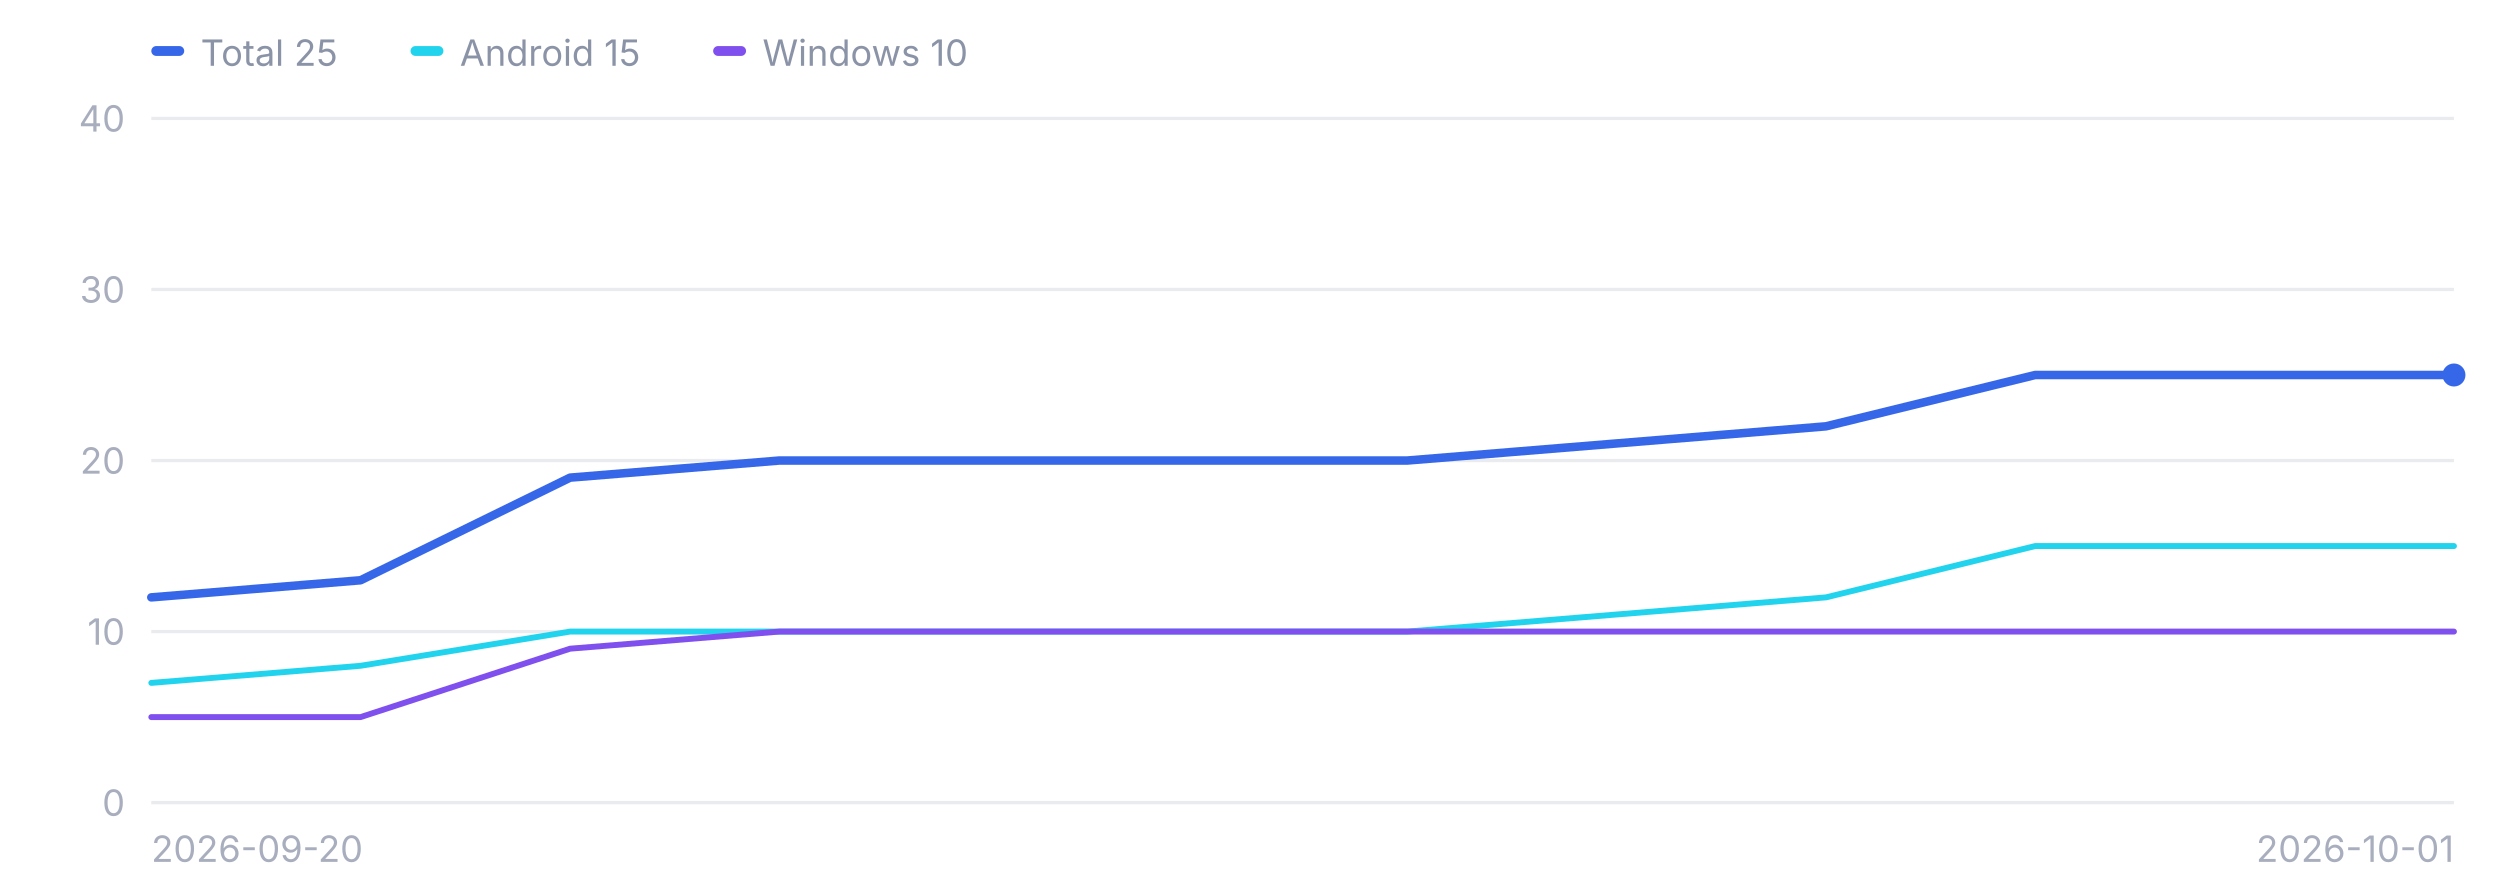
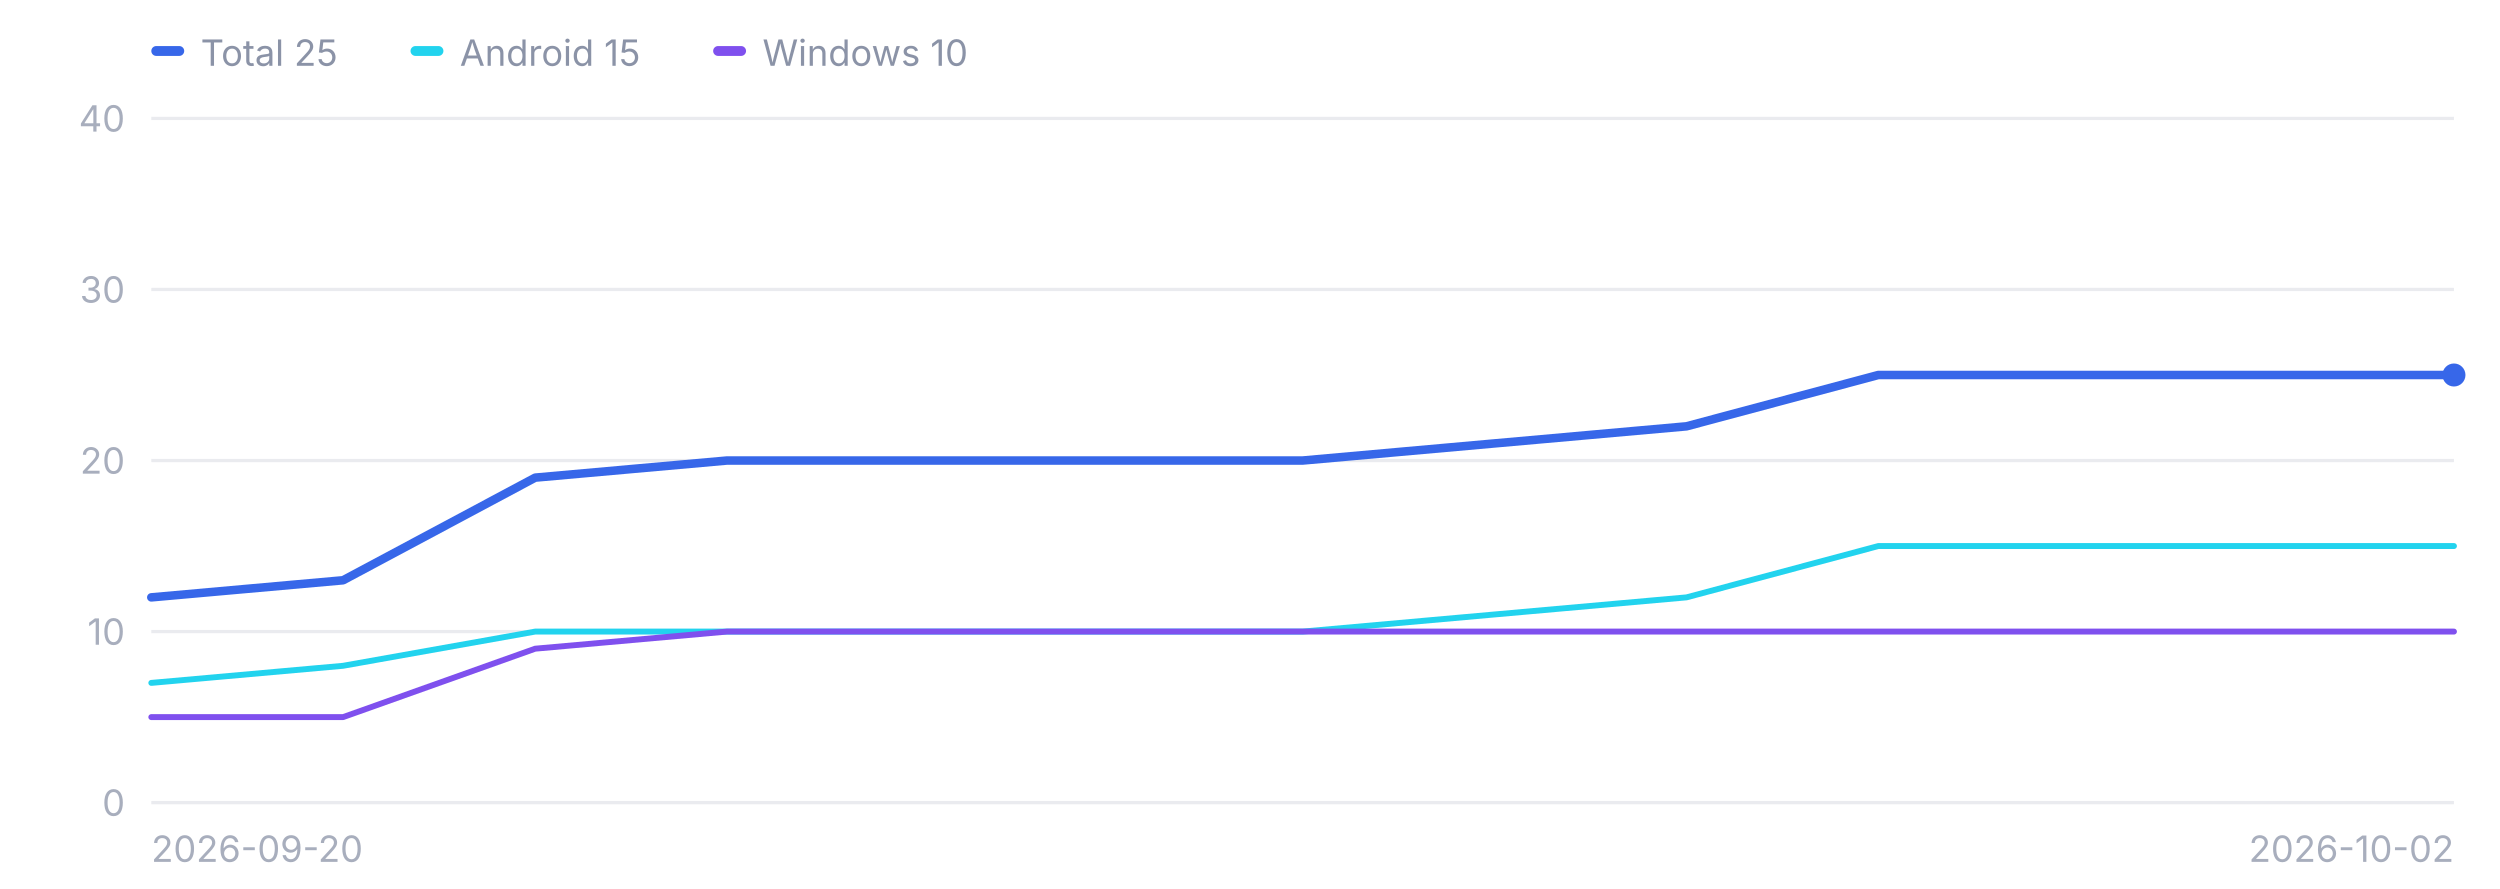
<svg xmlns="http://www.w3.org/2000/svg" width="760" height="270" viewBox="0 0 760 270" role="img" aria-label="CubePilot downloads over time. Latest total 25.">
  <style>text{font-family:system-ui,-apple-system,Segoe UI,sans-serif}</style>
  <line x1="46" y1="244.0" x2="746" y2="244.0" stroke="#8b93a7" stroke-opacity="0.18" stroke-width="1" />
  <text x="38" y="248.0" text-anchor="end" font-size="11" fill="#8b93a7" fill-opacity="0.75">0</text>
  <line x1="46" y1="192.0" x2="746" y2="192.0" stroke="#8b93a7" stroke-opacity="0.18" stroke-width="1" />
  <text x="38" y="196.0" text-anchor="end" font-size="11" fill="#8b93a7" fill-opacity="0.75">10</text>
  <line x1="46" y1="140.0" x2="746" y2="140.0" stroke="#8b93a7" stroke-opacity="0.18" stroke-width="1" />
  <text x="38" y="144.0" text-anchor="end" font-size="11" fill="#8b93a7" fill-opacity="0.75">20</text>
  <line x1="46" y1="88.0" x2="746" y2="88.0" stroke="#8b93a7" stroke-opacity="0.18" stroke-width="1" />
  <text x="38" y="92.0" text-anchor="end" font-size="11" fill="#8b93a7" fill-opacity="0.75">30</text>
  <line x1="46" y1="36.0" x2="746" y2="36.0" stroke="#8b93a7" stroke-opacity="0.18" stroke-width="1" />
  <text x="38" y="40.0" text-anchor="end" font-size="11" fill="#8b93a7" fill-opacity="0.75">40</text>
-   <polyline points="46.0,207.6 109.6,202.4 173.3,192.0 236.9,192.0 300.5,192.0 364.2,192.0 427.8,192.0 491.5,186.8 555.1,181.6 618.7,166.0 682.4,166.0 746.0,166.0" fill="none" stroke="#22D3EE" stroke-width="1.8" stroke-linejoin="round" stroke-linecap="round" />
-   <polyline points="46.0,218.0 109.6,218.0 173.3,197.2 236.9,192.0 300.5,192.0 364.2,192.0 427.8,192.0 491.5,192.0 555.1,192.0 618.7,192.0 682.4,192.0 746.0,192.0" fill="none" stroke="#7F50EE" stroke-width="1.8" stroke-linejoin="round" stroke-linecap="round" />
-   <polyline points="46.0,181.6 109.6,176.4 173.3,145.2 236.9,140.0 300.5,140.0 364.2,140.0 427.8,140.0 491.5,134.8 555.1,129.6 618.7,114.0 682.4,114.0 746.0,114.0" fill="none" stroke="#3767E9" stroke-width="2.6" stroke-linejoin="round" stroke-linecap="round" />
+   <polyline points="46.0,207.6 104.3,202.4 162.7,192.0 221.0,192.0 279.3,192.0 337.7,192.0 396.0,192.0 454.3,186.8 512.7,181.6 571.0,166.0 629.3,166.0 687.7,166.0 746.0,166.0" fill="none" stroke="#22D3EE" stroke-width="1.8" stroke-linejoin="round" stroke-linecap="round" />
+   <polyline points="46.0,218.0 104.3,218.0 162.7,197.2 221.0,192.0 279.3,192.0 337.7,192.0 396.0,192.0 454.3,192.0 512.7,192.0 571.0,192.0 629.3,192.0 687.7,192.0 746.0,192.0" fill="none" stroke="#7F50EE" stroke-width="1.8" stroke-linejoin="round" stroke-linecap="round" />
+   <polyline points="46.0,181.6 104.3,176.4 162.7,145.2 221.0,140.0 279.3,140.0 337.7,140.0 396.0,140.0 454.3,134.8 512.7,129.6 571.0,114.0 629.3,114.0 687.7,114.0 746.0,114.0" fill="none" stroke="#3767E9" stroke-width="2.6" stroke-linejoin="round" stroke-linecap="round" />
  <circle cx="746.0" cy="114.0" r="3.5" fill="#3767E9" />
  <text x="46" y="262" font-size="11" fill="#8b93a7" fill-opacity="0.75">2026-09-20</text>
-   <text x="746" y="262" text-anchor="end" font-size="11" fill="#8b93a7" fill-opacity="0.75">2026-10-01</text>
+   <text x="746" y="262" text-anchor="end" font-size="11" fill="#8b93a7" fill-opacity="0.75">2026-10-02</text>
  <rect x="46" y="14" width="10" height="3" rx="1.5" fill="#3767E9" />
  <text x="61" y="20" font-size="11" fill="#8b93a7">Total 25</text>
  <rect x="124.8" y="14" width="10" height="3" rx="1.5" fill="#22D3EE" />
  <text x="139.8" y="20" font-size="11" fill="#8b93a7">Android 15</text>
  <rect x="216.8" y="14" width="10" height="3" rx="1.5" fill="#7F50EE" />
  <text x="231.8" y="20" font-size="11" fill="#8b93a7">Windows 10</text>
</svg>
